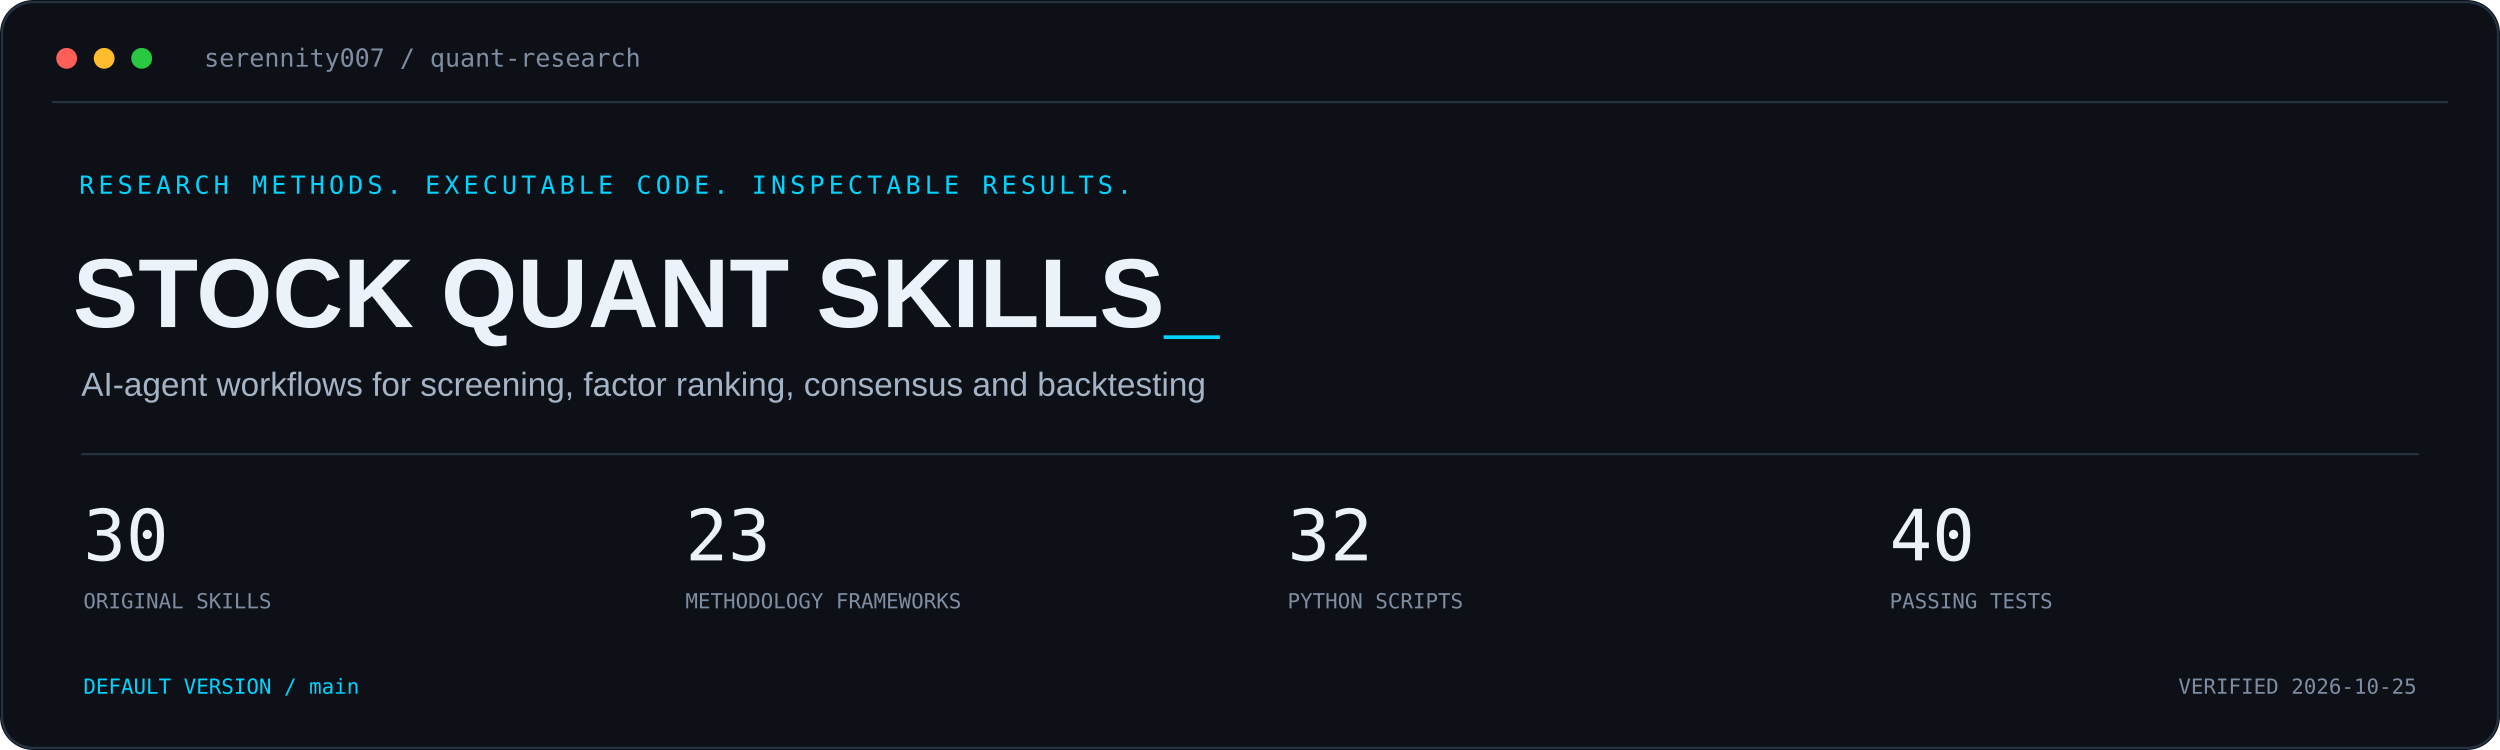
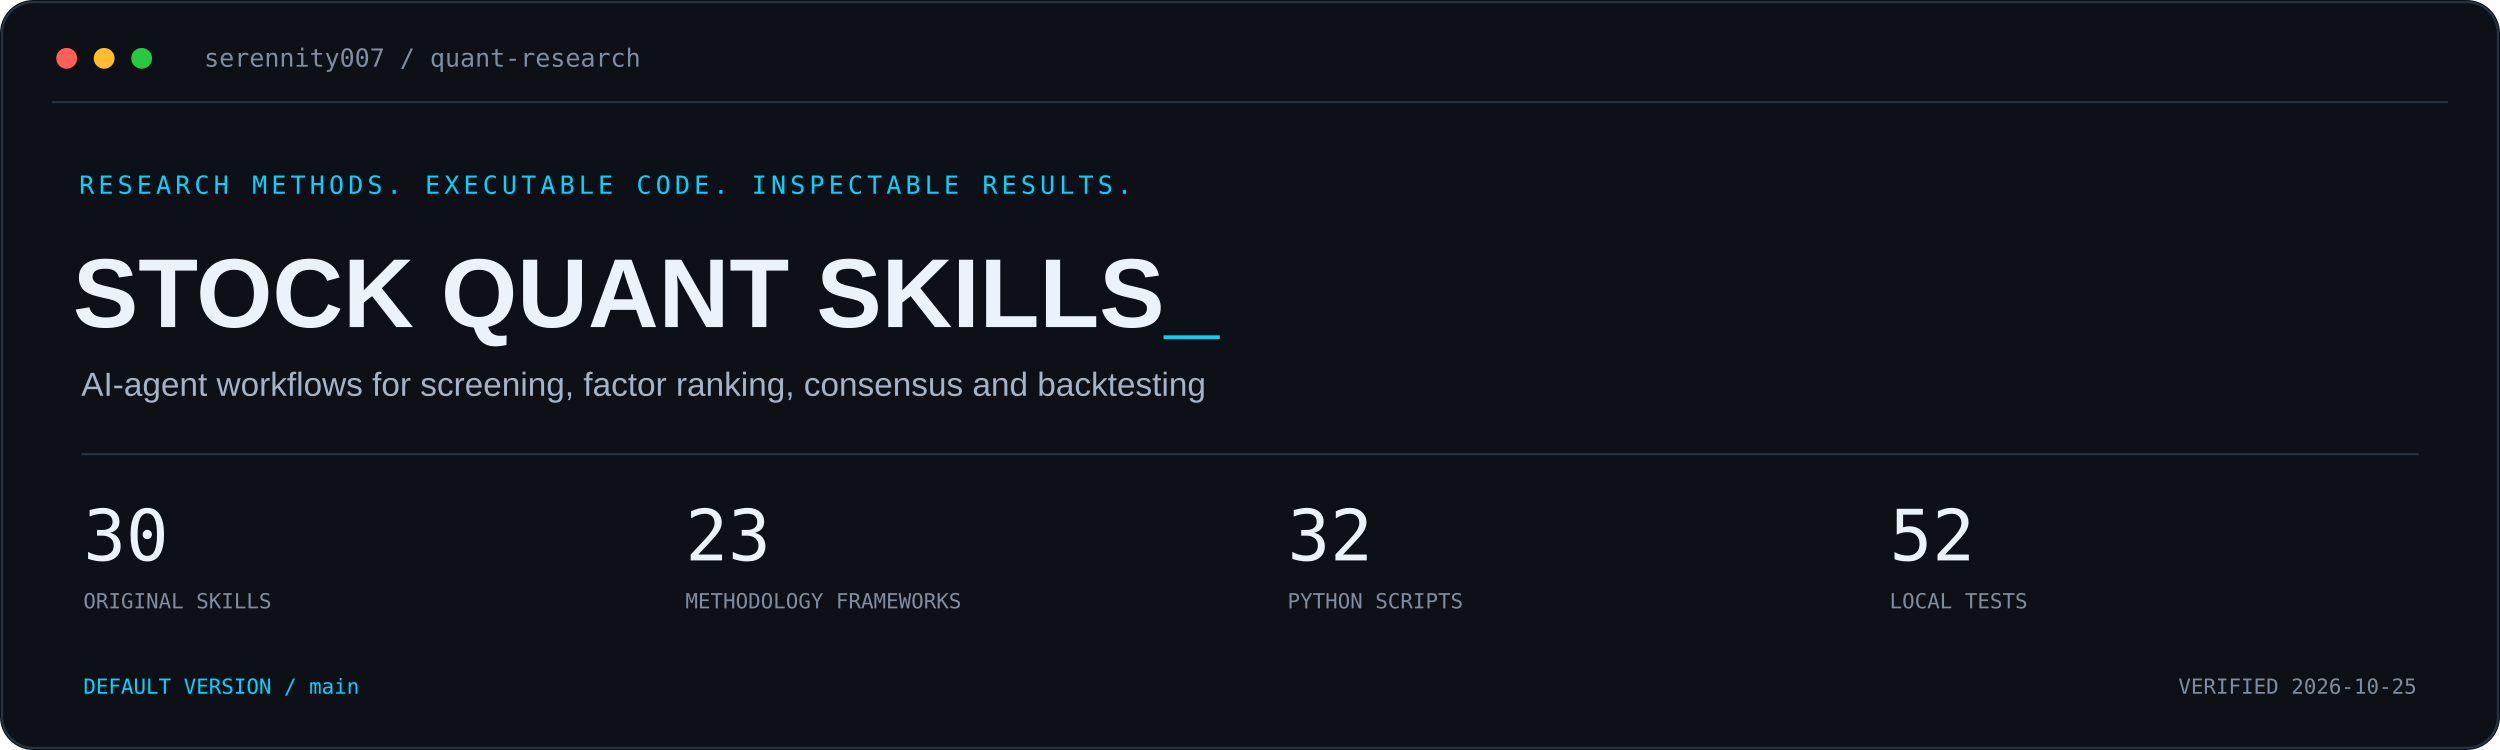
- <svg xmlns="http://www.w3.org/2000/svg" width="1200" height="360" viewBox="0 0 1200 360" role="img" aria-label="Stock Quant Skills: 30 original Skills, 23 methodology frameworks, 32 Python scripts, 40 tests in the default version">
+ <svg xmlns="http://www.w3.org/2000/svg" width="1200" height="360" viewBox="0 0 1200 360" role="img" aria-label="Stock Quant Skills: 30 original Skills, 23 methodology frameworks, 32 Python scripts, 52 local tests in the default version">
  <defs>
    <linearGradient id="a" x2="1" y2="1">
      <stop stop-color="#00d4ff" />
      <stop offset="1" stop-color="#8b5cf6" />
    </linearGradient>
  </defs>
  <rect width="1200" height="360" rx="16" fill="#0d1117" />
  <rect x="1" y="1" width="1198" height="358" rx="15" fill="none" stroke="#263345" />
  <circle cx="32" cy="28" r="5" fill="#ff5f57" />
  <circle cx="50" cy="28" r="5" fill="#febc2e" />
  <circle cx="68" cy="28" r="5" fill="#28c840" />
  <text x="98" y="32" fill="#7f8da3" font-family="monospace" font-size="12">serennity007 / quant-research</text>
  <path d="M25 49H1175" stroke="#263345" />
  <text x="38" y="93" fill="#00d4ff" font-family="monospace" font-size="12" letter-spacing="2">RESEARCH METHODS. EXECUTABLE CODE. INSPECTABLE RESULTS.</text>
  <text x="35" y="157" fill="#ecf2fa" font-family="Arial,sans-serif" font-weight="700" font-size="47">STOCK QUANT SKILLS<tspan fill="#00d4ff">_</tspan>
  </text>
  <text x="39" y="190" fill="#a5b3c7" font-family="Arial,sans-serif" font-size="16">AI-agent workflows for screening, factor ranking, consensus and backtesting</text>
  <path d="M39 218H1161" stroke="#263345" />
  <g font-family="monospace">
    <g fill="#ecf2fa" font-size="34">
      <text x="40" y="269">30</text>
      <text x="329" y="269">23</text>
      <text x="618" y="269">32</text>
-       <text x="907" y="269">40</text>
+       <text x="907" y="269">52</text>
    </g>
    <g fill="#7f8da3" font-size="10">
      <text x="40" y="292">ORIGINAL SKILLS</text>
      <text x="329" y="292">METHODOLOGY FRAMEWORKS</text>
      <text x="618" y="292">PYTHON SCRIPTS</text>
-       <text x="907" y="292">PASSING TESTS</text>
+       <text x="907" y="292">LOCAL TESTS</text>
    </g>
  </g>
  <text x="40" y="333" fill="#00d4ff" font-family="monospace" font-size="10">DEFAULT VERSION / main</text>
  <text x="1160" y="333" text-anchor="end" fill="#7f8da3" font-family="monospace" font-size="10">VERIFIED 2026-10-25</text>
</svg>
